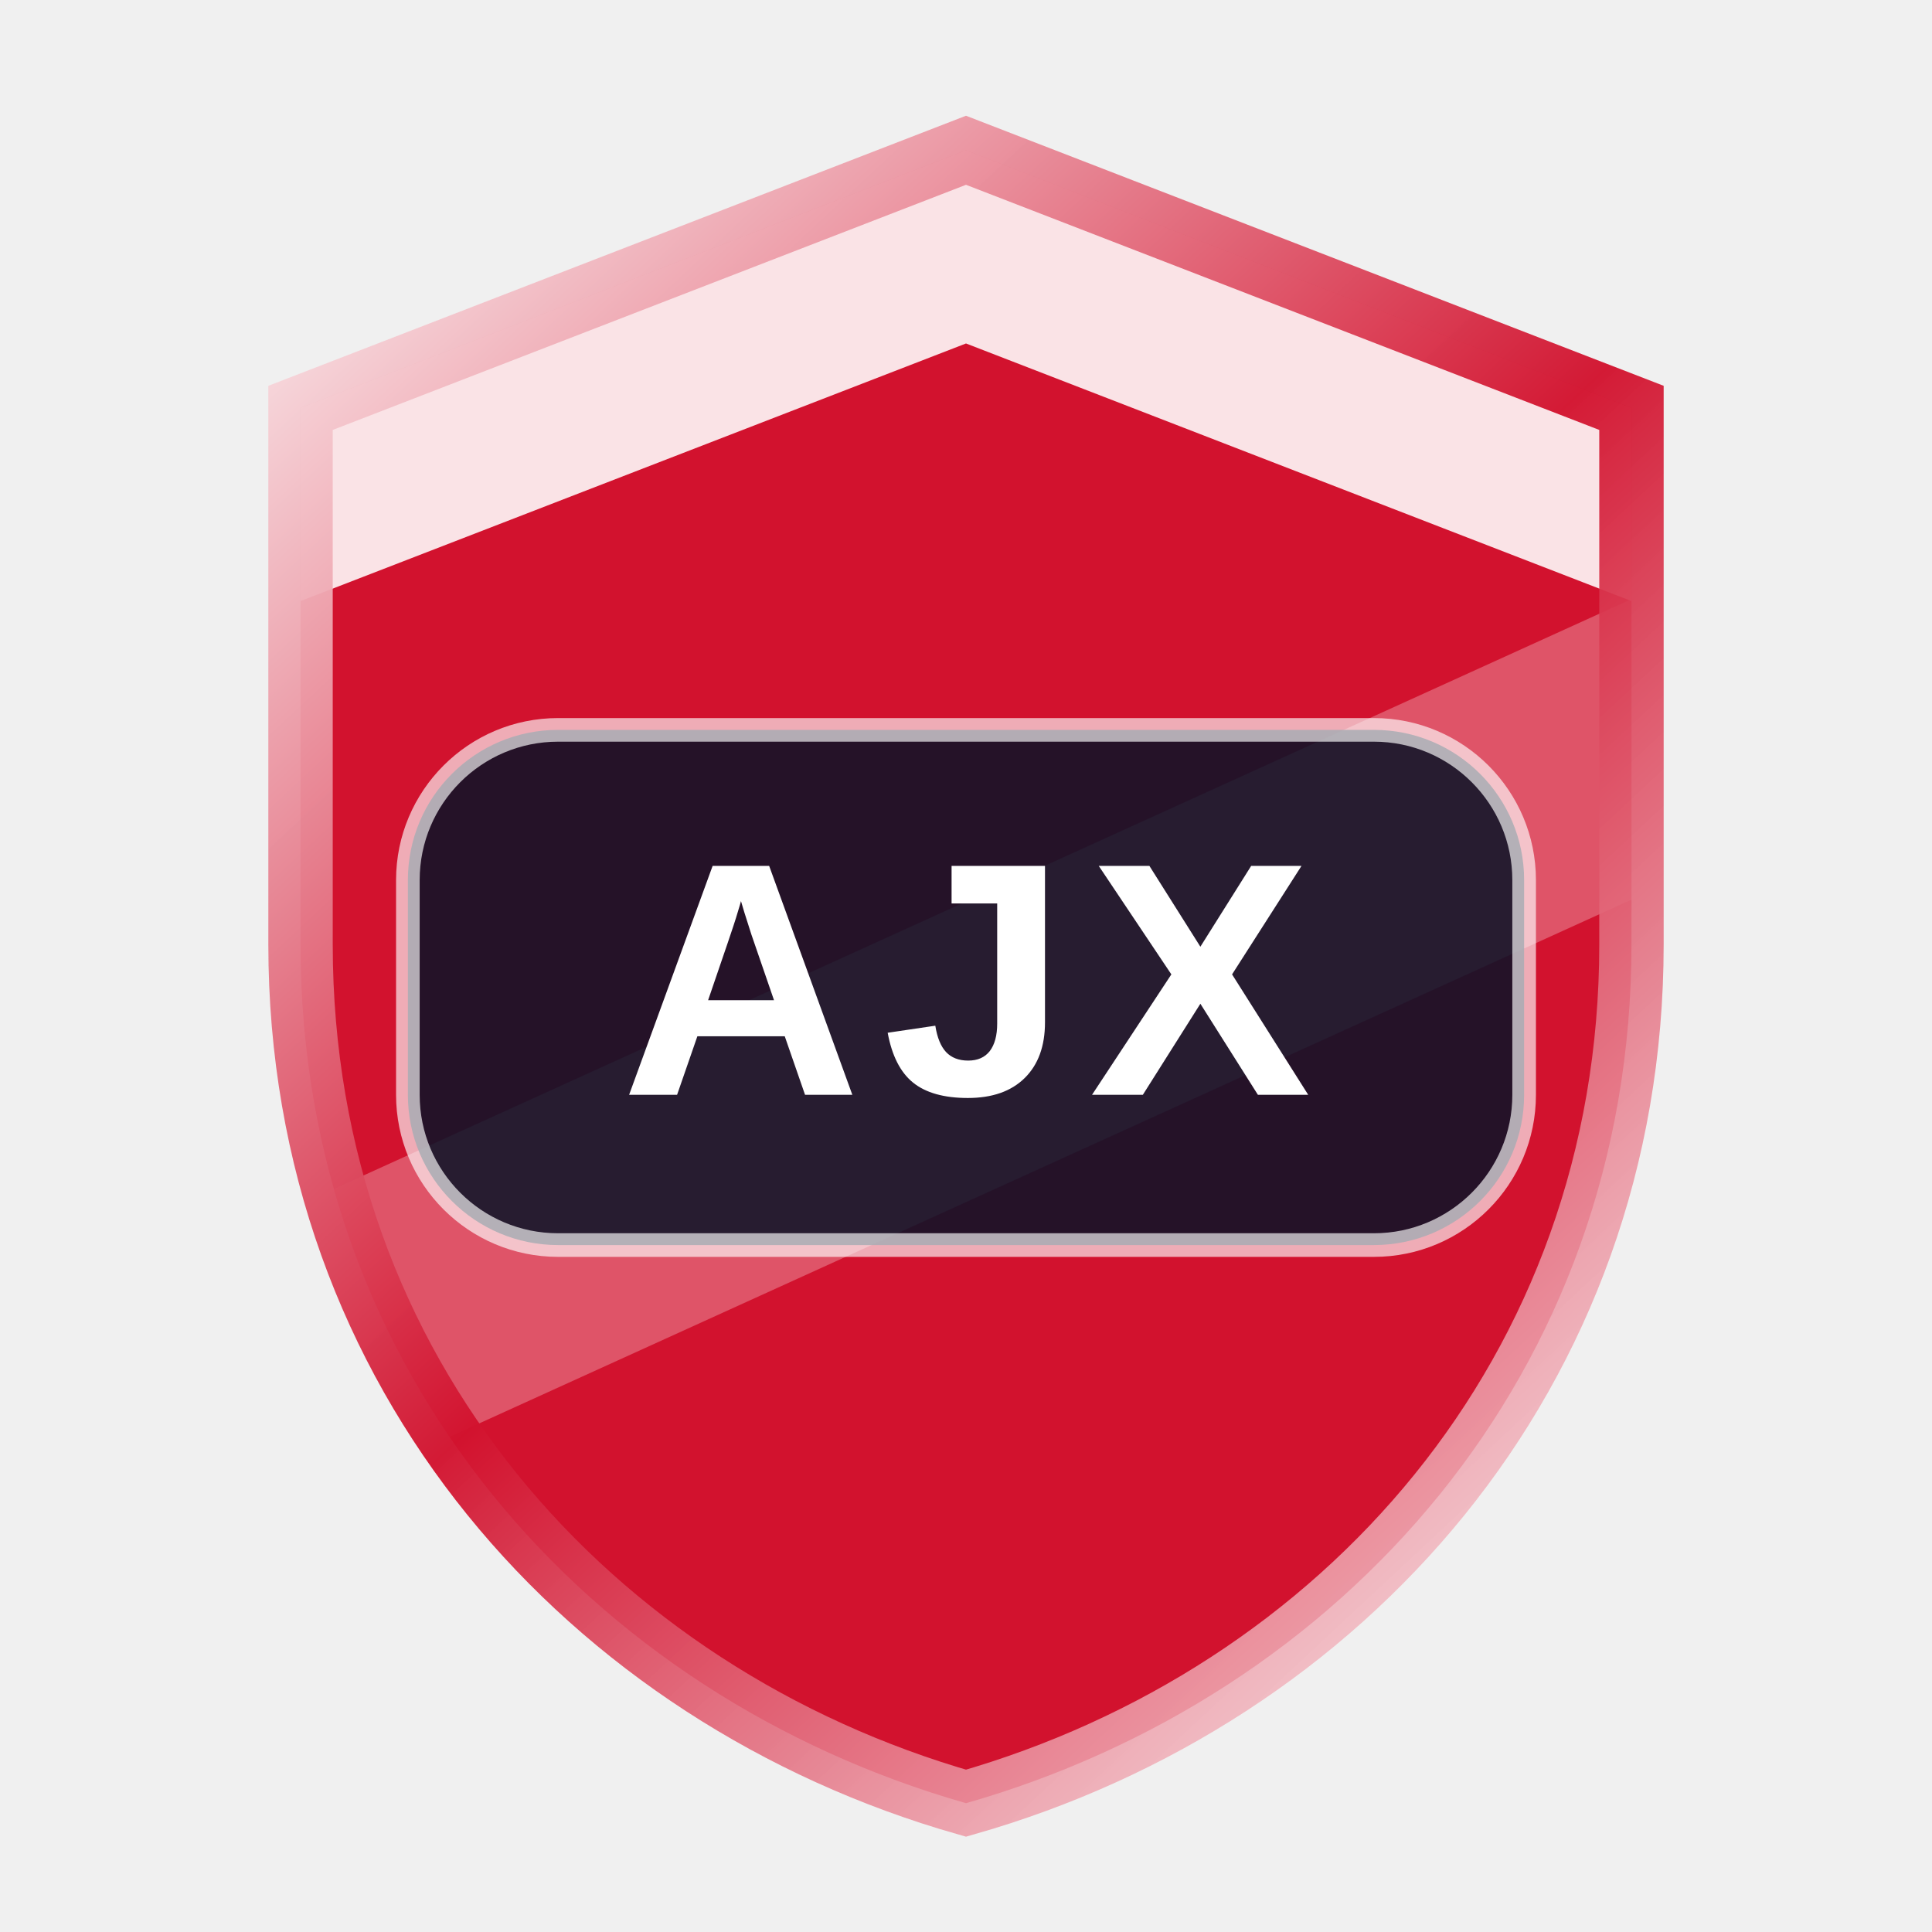
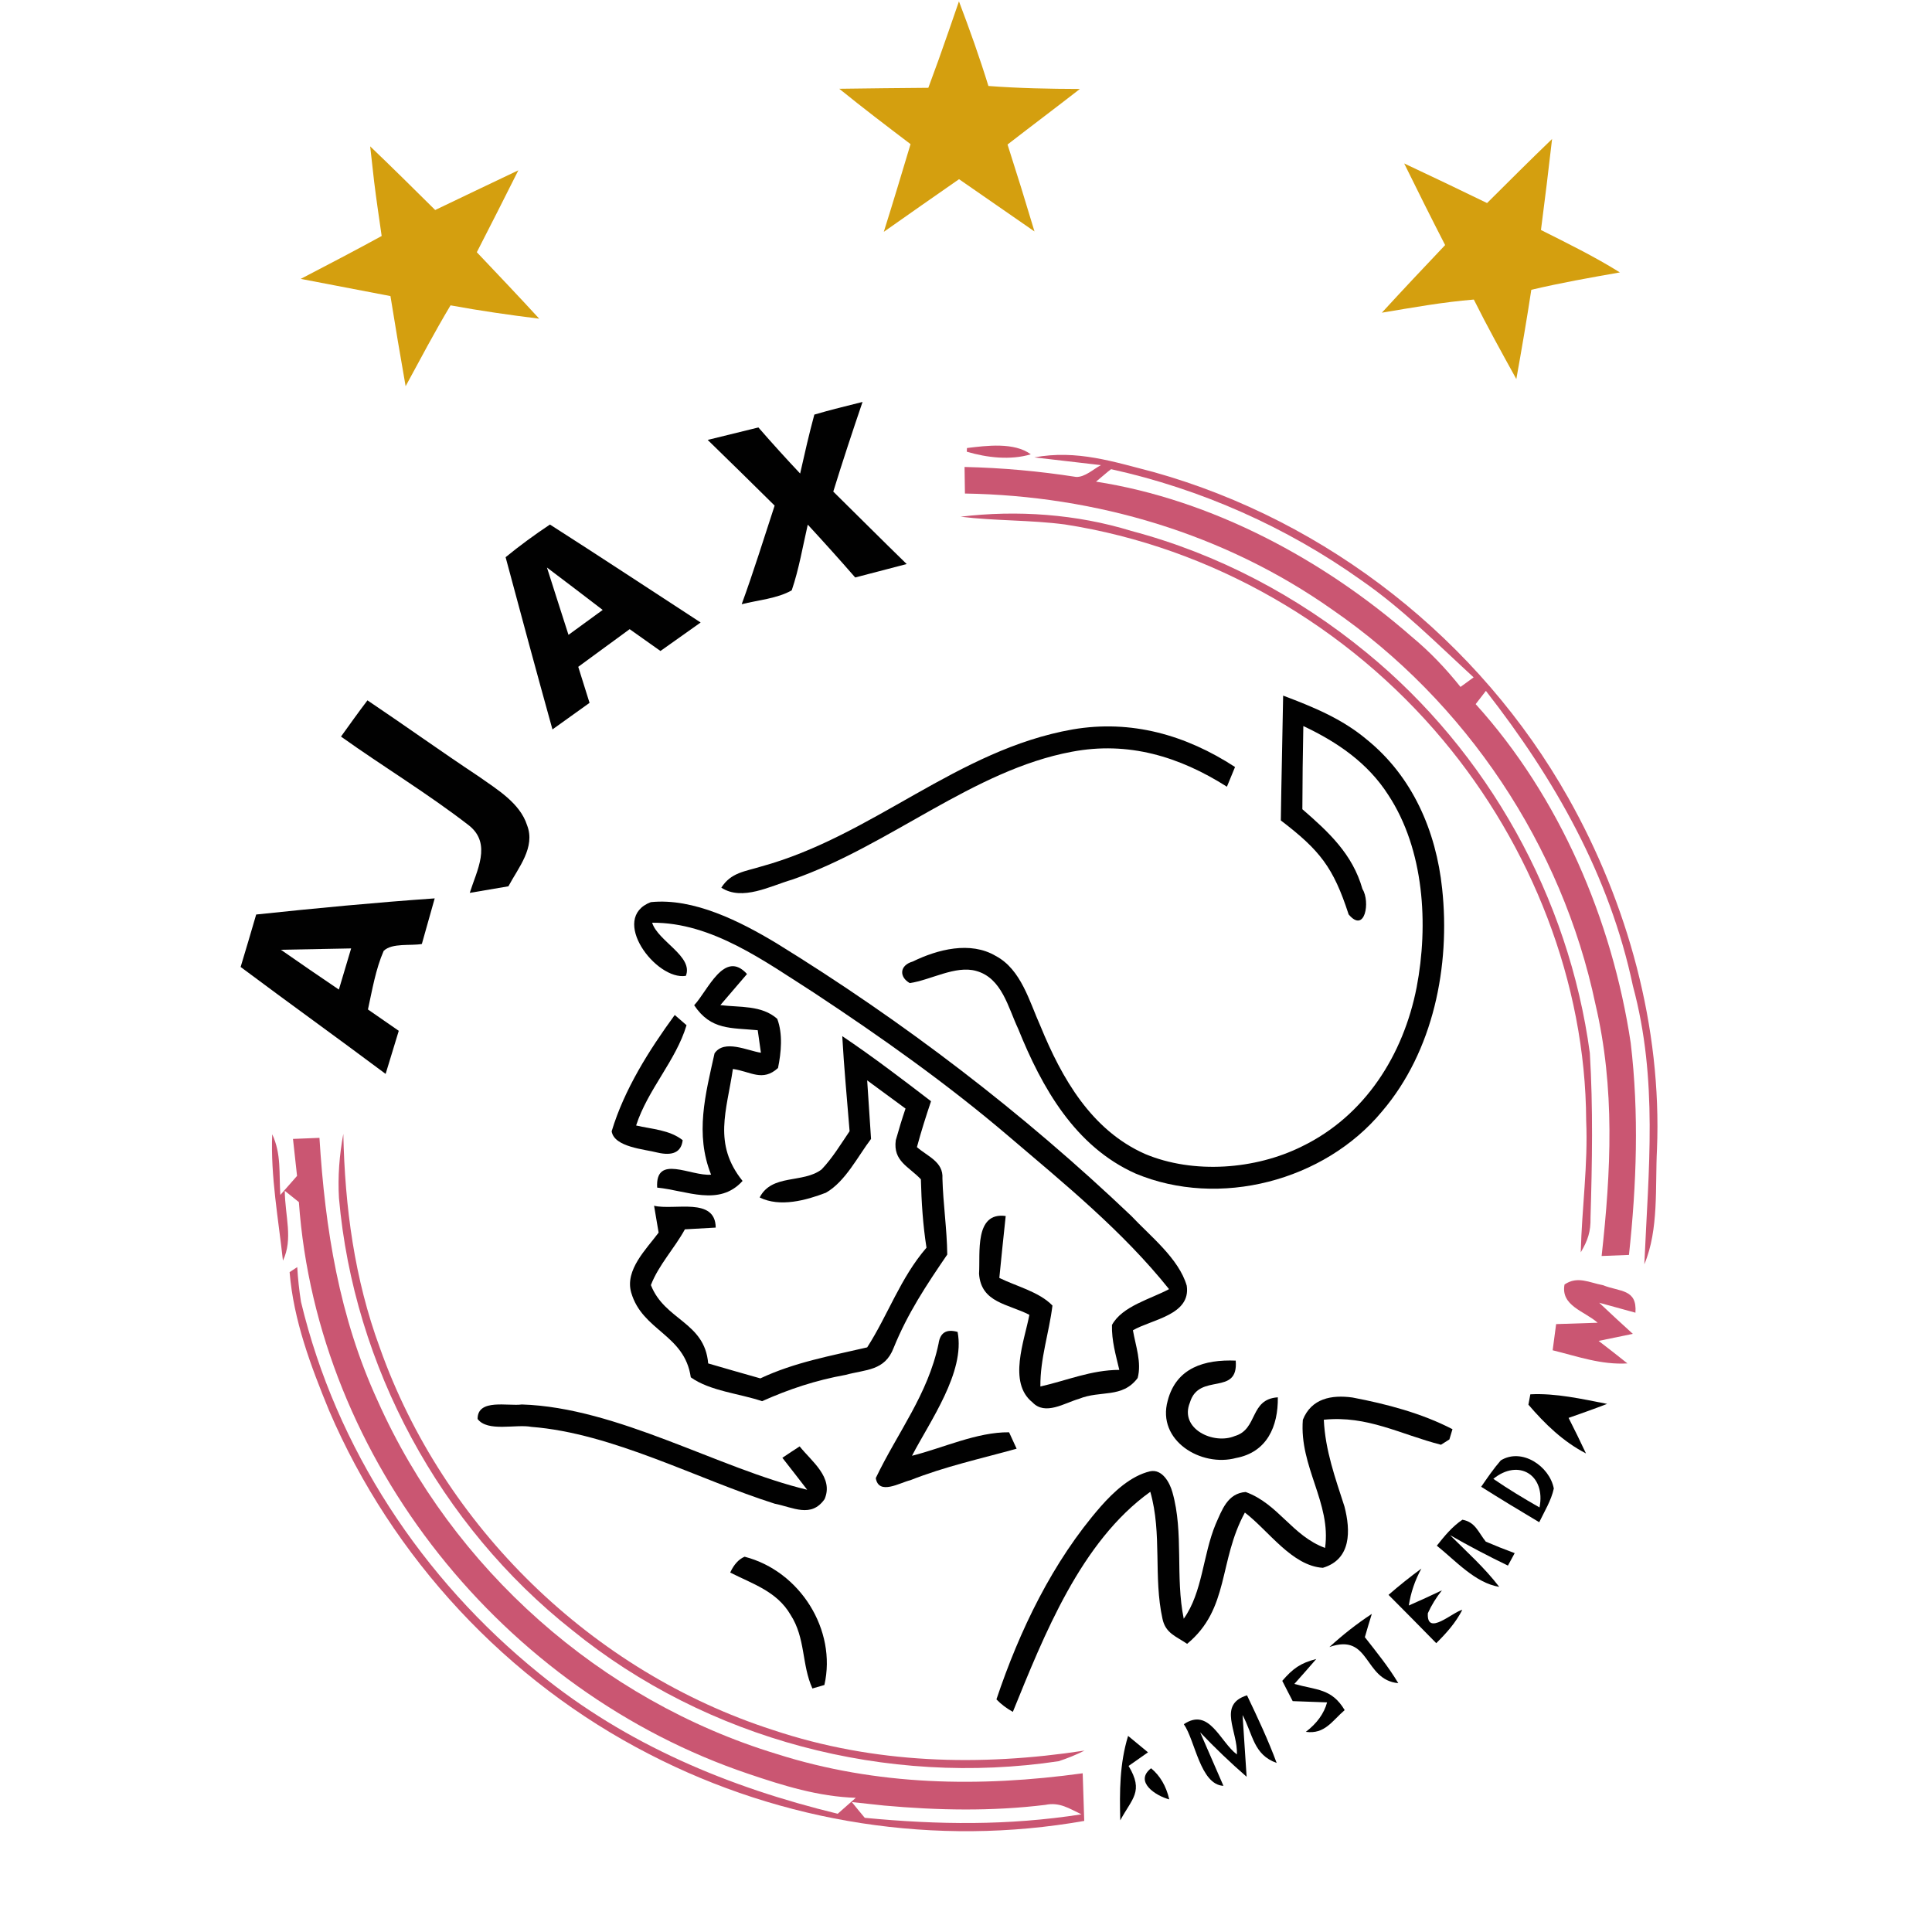
- <svg xmlns="http://www.w3.org/2000/svg" viewBox="0 0 180 180" fill="none">
-   <defs>
-     <linearGradient id="g_AJX" x1="20" y1="15" x2="160" y2="165" gradientUnits="userSpaceOnUse">
-       <stop offset="0%" stop-color="#FFFFFF" stop-opacity="0.95" />
-       <stop offset="50%" stop-color="#D2122E" stop-opacity="0.96" />
-       <stop offset="100%" stop-color="#FFFFFF" stop-opacity="0.80" />
-     </linearGradient>
-     <clipPath id="c_AJX">
-       <path d="M90 14L152 38V88C152 128 125 158 90 168C55 158 28 128 28 88V38Z" />
-     </clipPath>
-   </defs>
-   <g clip-path="url(#c_AJX)">
-     <rect x="24" y="10" width="132" height="162" fill="#D2122E" />
-     <path d="M24 114L156 54V82L24 142Z" fill="#FFFFFF" fill-opacity="0.28" />
-     <path d="M90 14L152 38V56L90 32L28 56V38Z" fill="#FFFFFF" fill-opacity="0.88" />
-   </g>
-   <path d="M90 14L152 38V88C152 128 125 158 90 168C55 158 28 128 28 88V38Z" stroke="url(#g_AJX)" stroke-width="6" />
-   <rect x="38" y="68" width="104" height="48" rx="14" fill="#0A1328" fill-opacity="0.86" stroke="#FFFFFF" stroke-opacity="0.65" stroke-width="2.2" />
-   <text x="90" y="102" text-anchor="middle" fill="#FFFFFF" font-family="Arial, Helvetica, sans-serif" font-weight="900" font-size="31" letter-spacing="2">AJX</text>
+ <svg xmlns="http://www.w3.org/2000/svg" version="1.1" viewBox="0 0 200 200" width="200.0pt" height="200.0pt">
+   <path d="M 0.00 0.00 L 200.00 0.00 L 200.00 200.00 L 0.00 200.00 L 0.00 0.00 Z" fill="#ffffff" />
+   <path d="M 99.27 0.14 C 100.37 3.03 101.41 5.95 102.32 8.90 C 105.48 9.14 108.63 9.20 111.79 9.21 C 109.31 11.14 106.79 13.03 104.30 14.96 C 105.26 17.95 106.19 20.95 107.09 23.96 C 104.49 22.16 101.88 20.35 99.28 18.55 C 96.68 20.36 94.08 22.17 91.49 24.00 C 92.44 20.98 93.35 17.95 94.26 14.92 C 91.78 13.04 89.30 11.15 86.88 9.19 C 89.95 9.15 93.02 9.11 96.10 9.09 C 96.83 7.13 97.54 5.16 98.22 3.18 C 98.57 2.17 98.92 1.15 99.27 0.14 Z" fill="#d49f0f" />
+   <path d="M 160.67 14.39 C 160.31 17.53 159.93 20.68 159.52 23.81 C 162.29 25.20 165.06 26.56 167.69 28.20 C 164.62 28.74 161.56 29.28 158.52 30.00 C 158.05 33.09 157.52 36.17 156.97 39.24 C 155.47 36.52 153.96 33.80 152.57 31.01 C 149.37 31.27 146.22 31.84 143.05 32.37 C 145.21 30.01 147.40 27.69 149.60 25.37 C 148.16 22.57 146.75 19.75 145.36 16.92 C 148.23 18.27 151.09 19.63 153.94 21.02 C 156.17 18.80 158.40 16.57 160.67 14.39 Z" fill="#d49f0f" />
+   <path d="M 38.32 15.15 C 40.59 17.32 42.82 19.53 45.05 21.74 C 47.91 20.36 50.79 19.00 53.66 17.63 C 52.24 20.46 50.81 23.29 49.36 26.11 C 51.52 28.39 53.69 30.67 55.82 32.99 C 52.75 32.61 49.69 32.17 46.64 31.61 C 45.00 34.35 43.51 37.18 41.99 39.98 C 41.44 36.87 40.92 33.76 40.42 30.65 C 37.32 30.06 34.22 29.47 31.13 28.87 C 33.93 27.41 36.74 25.95 39.51 24.43 C 39.24 22.55 38.96 20.68 38.73 18.80 C 38.59 17.58 38.45 16.37 38.32 15.15 Z" fill="#d49f0f" />
+   <path d="M 89.29 41.61 C 88.24 44.69 87.22 47.78 86.26 50.89 C 88.80 53.39 91.31 55.91 93.86 58.39 C 92.08 58.85 90.31 59.31 88.53 59.78 C 86.92 57.93 85.28 56.11 83.62 54.31 C 83.10 56.57 82.71 58.91 81.96 61.11 C 80.46 61.97 78.45 62.12 76.78 62.55 C 78.01 59.18 79.07 55.75 80.19 52.34 C 77.89 50.06 75.58 47.80 73.26 45.54 C 75.01 45.11 76.76 44.68 78.51 44.25 C 79.92 45.87 81.36 47.46 82.83 49.02 C 83.29 46.98 83.75 44.94 84.30 42.92 C 85.94 42.43 87.63 42.03 89.29 41.61 Z" fill="#010101" />
+   <path d="M 100.10 46.38 C 102.13 46.13 104.99 45.76 106.71 47.03 C 104.60 47.66 102.17 47.38 100.08 46.76 L 100.10 46.38 Z" fill="#ca5672" />
+   <path d="M 119.47 48.88 C 137.47 53.93 153.16 66.29 162.34 82.58 C 168.52 93.55 172.04 106.36 171.53 118.98 C 171.33 122.82 171.74 127.28 170.22 130.88 C 170.65 121.02 171.66 111.80 169.04 102.07 C 166.62 90.62 160.95 80.66 153.82 71.52 C 153.47 71.98 153.11 72.43 152.76 72.89 C 161.45 82.49 166.89 95.22 168.81 107.96 C 169.68 115.29 169.42 122.59 168.63 129.91 C 167.69 129.95 166.75 129.99 165.80 130.02 C 166.77 121.24 167.20 112.65 165.16 103.96 C 161.71 87.53 151.75 72.63 137.92 63.11 C 126.79 55.26 113.47 51.31 99.89 51.09 L 99.85 48.34 C 103.78 48.43 107.52 48.77 111.39 49.37 C 112.30 49.42 113.20 48.55 113.97 48.15 C 111.67 47.89 109.37 47.62 107.07 47.35 C 111.47 46.53 115.28 47.80 119.47 48.88 Z" fill="#ca5672" />
+   <path d="M 114.66 48.85 L 115.02 48.57 C 124.30 50.61 133.21 54.57 140.94 60.08 C 145.19 63.02 148.76 66.64 152.55 70.12 C 152.09 70.45 151.64 70.78 151.19 71.11 C 149.64 69.17 148.00 67.45 146.09 65.87 C 137.00 57.93 125.46 51.72 113.46 49.86 C 113.86 49.53 114.26 49.19 114.66 48.85 Z" fill="#ffffff" />
+   <path d="M 117.11 54.96 C 126.04 57.32 134.32 61.70 141.45 67.55 C 154.03 77.84 162.41 92.91 164.58 109.01 C 164.92 114.67 164.82 120.38 164.65 126.05 C 164.68 127.51 164.37 128.40 163.64 129.64 C 163.75 125.08 164.40 120.58 164.20 116.00 C 164.14 101.69 158.52 87.53 149.37 76.60 C 139.51 64.81 125.45 56.65 110.23 54.29 C 106.65 53.82 103.03 53.93 99.44 53.49 C 105.28 52.78 111.46 53.22 117.11 54.96 Z" fill="#ca5672" />
+   <path d="M 56.93 54.30 C 62.16 57.64 67.33 61.06 72.53 64.44 C 71.14 65.42 69.75 66.41 68.37 67.39 C 67.30 66.64 66.24 65.88 65.18 65.13 C 63.41 66.43 61.64 67.73 59.86 69.03 C 60.25 70.28 60.64 71.52 61.03 72.76 C 59.75 73.67 58.47 74.59 57.19 75.51 C 55.54 69.57 53.93 63.63 52.34 57.68 C 53.81 56.48 55.35 55.35 56.93 54.30 Z" fill="#010101" />
+   <path d="M 56.62 58.75 C 58.55 60.20 60.47 61.67 62.39 63.14 C 61.21 64.00 60.03 64.86 58.85 65.72 C 58.43 64.40 58.00 63.08 57.58 61.76 C 57.26 60.75 56.94 59.75 56.62 58.75 Z" fill="#ffffff" />
+   <path d="M 38.04 72.50 C 41.91 75.10 45.70 77.82 49.59 80.40 C 51.45 81.72 53.82 83.12 54.56 85.42 C 55.46 87.72 53.65 89.83 52.63 91.75 C 51.29 91.97 49.96 92.20 48.63 92.43 C 49.34 90.14 50.94 87.36 48.56 85.46 C 44.32 82.17 39.67 79.37 35.30 76.25 C 36.21 74.99 37.10 73.73 38.04 72.50 Z" fill="#010101" />
+   <path d="M 132.83 72.01 C 135.93 73.18 138.91 74.39 141.48 76.55 C 146.22 80.38 148.66 86.02 149.29 91.99 C 150.15 99.98 148.39 108.82 143.07 115.05 C 137.10 122.26 126.20 125.11 117.54 121.48 C 111.28 118.67 107.86 112.60 105.40 106.50 C 104.36 104.30 103.72 101.24 101.05 100.51 C 98.91 99.91 96.36 101.45 94.18 101.77 C 93.08 101.15 93.09 99.94 94.48 99.54 C 97.06 98.28 100.45 97.40 103.08 98.96 C 105.72 100.36 106.56 103.68 107.71 106.23 C 109.92 111.62 112.97 116.99 118.54 119.46 C 123.55 121.56 129.96 121.08 134.79 118.67 C 141.31 115.50 145.28 109.20 146.65 102.21 C 147.89 95.73 147.44 87.96 143.72 82.30 C 141.59 78.97 138.44 76.82 134.92 75.16 C 134.86 78.03 134.83 80.90 134.82 83.77 C 137.55 86.14 140.02 88.42 141.04 92.03 C 141.87 93.34 141.31 96.68 139.61 94.66 C 138.03 89.78 136.62 88.01 132.59 84.93 C 132.65 80.62 132.76 76.32 132.83 72.01 Z" fill="#010101" />
+   <path d="M 111.04 75.51 C 117.11 74.47 122.77 76.09 127.85 79.40 C 127.57 80.08 127.29 80.76 127.01 81.44 C 122.10 78.32 116.80 76.71 110.96 77.82 C 100.75 79.72 92.07 87.56 82.00 91.06 C 79.75 91.71 76.85 93.31 74.67 91.89 C 75.67 90.32 77.11 90.22 78.76 89.71 C 90.37 86.54 99.05 77.62 111.04 75.51 Z" fill="#010101" />
+   <path d="M 45.00 93.00 C 44.56 94.57 44.12 96.15 43.67 97.72 C 42.51 97.93 40.60 97.59 39.72 98.43 C 38.89 100.32 38.53 102.49 38.09 104.50 C 39.15 105.23 40.22 105.97 41.28 106.71 C 40.83 108.19 40.37 109.68 39.92 111.17 C 34.94 107.45 29.89 103.82 24.91 100.10 C 25.46 98.29 25.99 96.48 26.52 94.67 C 32.66 94.02 38.83 93.43 45.00 93.00 Z" fill="#010101" />
+   <path d="M 67.37 93.39 C 71.81 92.93 76.65 95.40 80.36 97.63 C 93.56 105.76 105.89 115.19 117.12 125.88 C 119.08 127.97 122.03 130.28 122.85 133.09 C 123.30 136.13 119.23 136.58 117.28 137.71 C 117.56 139.33 118.20 141.04 117.77 142.65 C 116.17 144.79 113.93 143.89 111.69 144.81 C 110.21 145.23 108.20 146.57 106.88 145.17 C 104.31 143.12 106.06 138.77 106.56 136.11 C 104.36 134.97 101.55 134.87 101.35 131.85 C 101.49 129.75 100.85 125.44 104.11 125.88 C 103.89 128.02 103.65 130.15 103.45 132.29 C 105.21 133.16 107.57 133.72 108.95 135.15 C 108.60 137.98 107.67 140.64 107.70 143.53 C 110.48 142.90 112.95 141.82 115.87 141.81 C 115.50 140.24 115.07 138.79 115.11 137.16 C 116.17 135.20 119.16 134.46 121.02 133.45 C 116.23 127.46 110.23 122.58 104.41 117.62 C 98.04 112.19 91.23 107.37 84.25 102.76 C 79.22 99.56 73.71 95.47 67.51 95.52 C 68.11 97.44 71.80 99.00 71.00 101.02 C 67.91 101.53 63.03 95.05 67.37 93.39 Z" fill="#010101" />
+   <path d="M 29.08 98.32 C 31.51 98.27 33.93 98.23 36.35 98.18 C 35.93 99.60 35.50 101.02 35.08 102.44 C 33.07 101.08 31.07 99.71 29.08 98.32 Z" fill="#ffffff" />
+   <path d="M 77.33 100.83 C 76.41 101.91 75.49 102.98 74.57 104.05 C 76.57 104.30 78.84 104.03 80.46 105.47 C 81.05 107.03 80.87 108.95 80.54 110.56 C 78.93 112.02 77.71 110.92 75.87 110.66 C 75.23 114.99 73.78 118.41 76.87 122.25 C 74.44 124.94 71.09 123.24 68.03 122.94 C 67.82 119.43 71.53 121.79 73.61 121.60 C 71.93 117.38 73.02 113.31 73.97 109.04 C 74.98 107.56 77.38 108.77 78.77 108.98 C 78.66 108.20 78.55 107.43 78.44 106.65 C 75.66 106.38 73.59 106.66 71.86 104.06 C 73.26 102.58 74.98 98.23 77.33 100.83 Z" fill="#010101" />
+   <path d="M 69.85 105.07 L 71.07 106.13 C 69.96 109.82 67.06 112.77 65.85 116.51 C 67.49 116.89 69.31 116.96 70.67 118.03 C 70.53 119.26 69.65 119.69 68.04 119.31 C 66.75 118.97 63.57 118.76 63.32 117.11 C 64.62 112.78 67.20 108.70 69.85 105.07 Z" fill="#010101" />
+   <path d="M 87.19 107.26 C 90.34 109.38 93.37 111.69 96.38 114.00 C 95.85 115.57 95.35 117.15 94.92 118.75 C 96.03 119.72 97.67 120.27 97.56 121.99 C 97.63 124.62 98.03 127.24 98.06 129.87 C 95.90 133.03 93.96 135.95 92.51 139.53 C 91.59 141.93 89.65 141.75 87.52 142.33 C 84.47 142.88 81.71 143.79 78.89 145.05 C 76.57 144.26 73.49 144.00 71.51 142.58 C 70.87 138.12 66.49 137.79 65.34 133.80 C 64.67 131.46 66.91 129.31 68.18 127.60 C 68.02 126.67 67.87 125.75 67.71 124.82 C 69.81 125.32 74.06 123.88 74.09 127.08 C 73.03 127.14 71.96 127.20 70.90 127.26 C 69.83 129.22 68.18 130.95 67.38 133.03 C 68.81 136.69 72.95 136.84 73.31 141.14 C 75.11 141.67 76.91 142.18 78.71 142.69 C 82.26 141.02 85.99 140.36 89.77 139.48 C 91.94 136.10 93.20 132.30 95.91 129.16 C 95.54 126.81 95.39 124.46 95.33 122.08 C 94.06 120.74 92.44 120.21 92.73 118.04 C 93.04 116.94 93.37 115.84 93.74 114.76 C 92.42 113.79 91.09 112.82 89.77 111.84 C 89.90 113.86 90.04 115.88 90.17 117.90 C 88.79 119.72 87.52 122.31 85.50 123.47 C 83.44 124.26 80.73 125.00 78.64 123.96 C 79.91 121.49 83.12 122.53 85.05 121.06 C 86.17 119.89 87.04 118.44 87.95 117.10 C 87.69 113.82 87.37 110.54 87.19 107.26 Z" fill="#010101" />
+   <path d="M 28.18 117.42 C 29.14 119.47 28.87 121.48 29.02 123.70 C 29.60 123.05 30.17 122.39 30.75 121.73 C 30.61 120.46 30.47 119.18 30.33 117.90 C 31.24 117.86 32.15 117.83 33.07 117.79 C 33.65 127.22 35.12 136.38 39.10 145.02 C 46.86 162.41 62.17 176.02 80.40 181.57 C 90.75 184.86 101.39 185.04 112.08 183.57 C 112.13 185.22 112.18 186.86 112.24 188.50 C 96.93 191.20 81.03 188.72 67.23 181.60 C 52.46 174.03 40.60 161.27 34.07 146.03 C 32.17 141.40 30.39 136.69 29.98 131.69 C 30.24 131.51 30.51 131.34 30.77 131.17 C 30.84 132.38 30.97 133.58 31.16 134.77 C 34.80 149.95 43.70 163.44 55.81 173.23 C 64.86 180.61 75.45 185.02 86.72 187.76 C 87.34 187.21 87.97 186.66 88.59 186.11 C 84.71 185.98 81.12 184.86 77.48 183.63 C 52.17 175.11 32.84 151.22 30.94 124.44 C 30.46 124.05 29.97 123.66 29.48 123.27 C 29.51 125.95 30.36 128.24 29.29 130.50 C 28.82 126.19 28.00 121.75 28.18 117.42 Z" fill="#ca5672" />
+   <path d="M 35.54 117.38 C 35.70 124.95 36.69 132.39 39.32 139.52 C 45.88 158.06 61.30 173.06 80.02 179.09 C 90.49 182.59 101.42 182.88 112.27 181.22 C 111.40 181.66 110.50 182.02 109.59 182.32 C 91.82 184.98 73.21 180.11 59.23 168.75 C 45.54 157.92 36.62 141.43 35.09 124.03 C 34.96 121.79 35.13 119.59 35.54 117.38 Z" fill="#ca5672" />
+   <path d="M 165.93 133.04 C 167.71 133.75 169.48 133.41 169.30 135.89 C 168.05 135.55 166.80 135.20 165.55 134.86 C 166.70 135.95 167.86 137.02 169.03 138.08 C 167.85 138.33 166.67 138.57 165.49 138.81 C 166.49 139.58 167.49 140.35 168.47 141.14 C 165.75 141.30 163.33 140.42 160.73 139.78 C 160.85 138.88 160.97 137.97 161.09 137.07 C 162.52 137.02 163.96 136.98 165.39 136.93 C 164.04 135.73 161.54 135.18 161.96 132.97 C 163.30 132.06 164.49 132.77 165.93 133.04 Z" fill="#ca5672" />
+   <path d="M 99.13 137.88 C 99.94 142.04 96.26 147.13 94.41 150.70 C 97.61 149.90 101.15 148.23 104.46 148.27 L 105.24 149.97 C 101.54 151.00 97.82 151.81 94.24 153.23 C 93.16 153.48 90.96 154.83 90.66 153.01 C 92.92 148.28 96.06 144.36 97.16 139.09 C 97.32 137.96 97.97 137.55 99.13 137.88 Z" fill="#010101" />
+   <path d="M 127.92 140.85 C 128.23 144.59 124.12 142.02 123.18 145.19 C 122.06 147.91 125.63 149.58 127.82 148.66 C 130.25 147.96 129.33 144.84 132.28 144.65 C 132.32 147.66 131.16 150.33 127.96 150.93 C 124.34 151.91 119.73 149.13 120.88 145.00 C 121.77 141.57 124.71 140.72 127.92 140.85 Z" fill="#010101" />
+   <path d="M 158.42 144.34 C 161.04 144.20 163.80 144.83 166.37 145.33 C 165.05 145.84 163.72 146.31 162.38 146.78 C 163.00 148.00 163.60 149.22 164.18 150.46 C 161.81 149.23 159.94 147.42 158.22 145.41 L 158.42 144.34 Z" fill="#010101" />
+   <path d="M 140.01 144.67 C 143.53 145.34 147.16 146.29 150.36 147.95 L 150.04 149.01 L 149.17 149.56 C 144.95 148.48 141.56 146.51 137.04 146.97 C 137.19 150.15 138.22 152.98 139.18 155.96 C 139.82 158.44 139.90 161.42 136.94 162.30 C 133.74 162.10 131.31 158.44 128.87 156.58 C 126.12 161.62 127.30 166.53 122.89 170.17 C 121.76 169.39 120.66 169.09 120.34 167.58 C 119.38 163.24 120.32 158.79 119.08 154.43 C 111.88 159.58 108.07 169.30 104.85 177.21 C 104.20 176.85 103.63 176.42 103.15 175.92 C 105.54 168.79 108.97 161.65 113.95 155.95 C 115.27 154.45 117.05 152.78 119.05 152.31 C 120.30 152.04 121.09 153.46 121.37 154.48 C 122.56 158.67 121.65 163.24 122.54 167.57 C 124.50 164.82 124.51 160.99 125.84 157.79 C 126.50 156.31 127.07 154.59 128.95 154.45 C 132.34 155.68 133.76 158.99 137.17 160.24 C 137.83 155.57 134.49 151.86 134.87 146.98 C 135.75 144.76 137.85 144.37 140.01 144.67 Z" fill="#010101" />
+   <path d="M 54.02 145.39 C 63.92 145.70 74.41 152.03 83.56 154.22 C 82.71 153.11 81.85 152.01 80.99 150.91 C 81.58 150.51 82.18 150.12 82.78 149.73 C 84.00 151.27 86.33 152.94 85.36 155.19 C 83.97 157.17 82.11 156.04 80.19 155.66 C 72.23 153.14 63.41 148.36 55.01 147.71 C 53.42 147.40 50.47 148.27 49.44 146.89 C 49.43 144.75 52.59 145.59 54.02 145.39 Z" fill="#010101" />
+   <path d="M 161.27 146.26 C 161.35 146.33 161.35 146.33 161.27 146.26 Z" fill="#ffffff" />
+   <path d="M 160.85 154.09 C 160.59 155.31 159.88 156.46 159.34 157.58 C 157.32 156.38 155.31 155.16 153.33 153.91 C 153.98 152.97 154.61 152.04 155.36 151.18 C 157.54 149.84 160.41 151.78 160.85 154.09 Z" fill="#010101" />
+   <path d="M 159.37 156.05 C 157.74 155.12 156.13 154.15 154.59 153.09 C 157.20 150.96 160.04 152.69 159.37 156.05 Z" fill="#ffffff" />
+   <path d="M 151.39 157.32 C 152.74 157.57 153.02 158.61 153.81 159.59 C 154.79 160.01 155.79 160.41 156.80 160.78 C 156.56 161.21 156.33 161.64 156.10 162.07 C 154.07 161.09 152.07 160.04 150.11 158.92 C 151.87 160.67 153.69 162.30 155.20 164.27 C 152.71 163.87 150.66 161.54 148.74 160.01 C 149.53 159.01 150.32 158.04 151.39 157.32 Z" fill="#010101" />
+   <path d="M 77.08 161.15 C 82.83 162.63 86.64 168.75 85.34 174.43 L 84.10 174.79 C 82.97 172.30 83.41 169.59 81.83 167.15 C 80.42 164.74 77.94 163.98 75.59 162.79 C 75.97 161.96 76.47 161.41 77.08 161.15 Z" fill="#010101" />
+   <path d="M 147.14 162.38 C 146.47 163.60 146.04 164.88 145.84 166.20 C 146.99 165.70 148.14 165.17 149.27 164.63 C 148.68 165.37 148.19 166.16 147.81 167.00 C 147.67 169.46 150.40 166.85 151.38 166.65 C 150.68 168.00 149.75 169.04 148.68 170.10 C 147.04 168.42 145.39 166.76 143.74 165.10 C 144.84 164.14 145.97 163.24 147.14 162.38 Z" fill="#010101" />
+   <path d="M 142.01 167.07 C 141.76 167.87 141.52 168.67 141.29 169.48 C 142.50 171.03 143.74 172.55 144.75 174.24 C 141.14 173.91 141.88 169.00 137.62 170.50 C 139.00 169.24 140.44 168.10 142.01 167.07 Z" fill="#010101" />
+   <path d="M 136.26 171.74 C 135.51 172.61 134.75 173.47 133.99 174.32 C 136.30 174.97 137.86 174.78 139.20 177.03 C 137.90 178.14 137.15 179.55 135.18 179.28 C 136.33 178.40 137.06 177.39 137.38 176.23 C 136.20 176.18 135.01 176.14 133.82 176.10 C 133.45 175.40 133.10 174.70 132.74 174.00 C 133.83 172.74 134.61 172.16 136.26 171.74 Z" fill="#010101" />
+   <path d="M 129.09 175.50 C 130.19 177.80 131.27 180.10 132.16 182.50 C 129.76 181.65 129.72 179.58 128.63 177.54 C 128.77 179.67 128.91 181.80 129.05 183.93 C 127.38 182.48 125.77 180.94 124.24 179.33 L 126.65 184.87 C 124.24 184.75 123.72 180.15 122.55 178.49 C 125.19 176.71 126.27 180.28 128.04 181.62 C 128.17 179.26 126.00 176.46 129.09 175.50 Z" fill="#010101" />
+   <path d="M 116.78 179.70 L 118.84 181.40 C 118.17 181.87 117.50 182.34 116.83 182.81 C 118.43 185.47 117.19 186.16 115.97 188.44 C 115.89 185.47 115.90 182.57 116.78 179.70 Z" fill="#010101" />
+   <path d="M 119.16 183.05 C 120.09 183.82 120.72 184.89 121.04 186.27 C 119.67 185.92 117.37 184.44 119.16 183.05 Z" fill="#010101" />
+   <path d="M 91.52 186.91 C 97.08 187.41 102.65 187.52 108.21 186.84 C 109.70 186.53 110.68 187.22 111.95 187.82 C 104.34 189.00 97.15 188.91 89.52 188.18 C 89.07 187.64 88.62 187.10 88.18 186.55 C 89.30 186.67 90.41 186.79 91.52 186.91 Z" fill="#ffffff" />
</svg>
